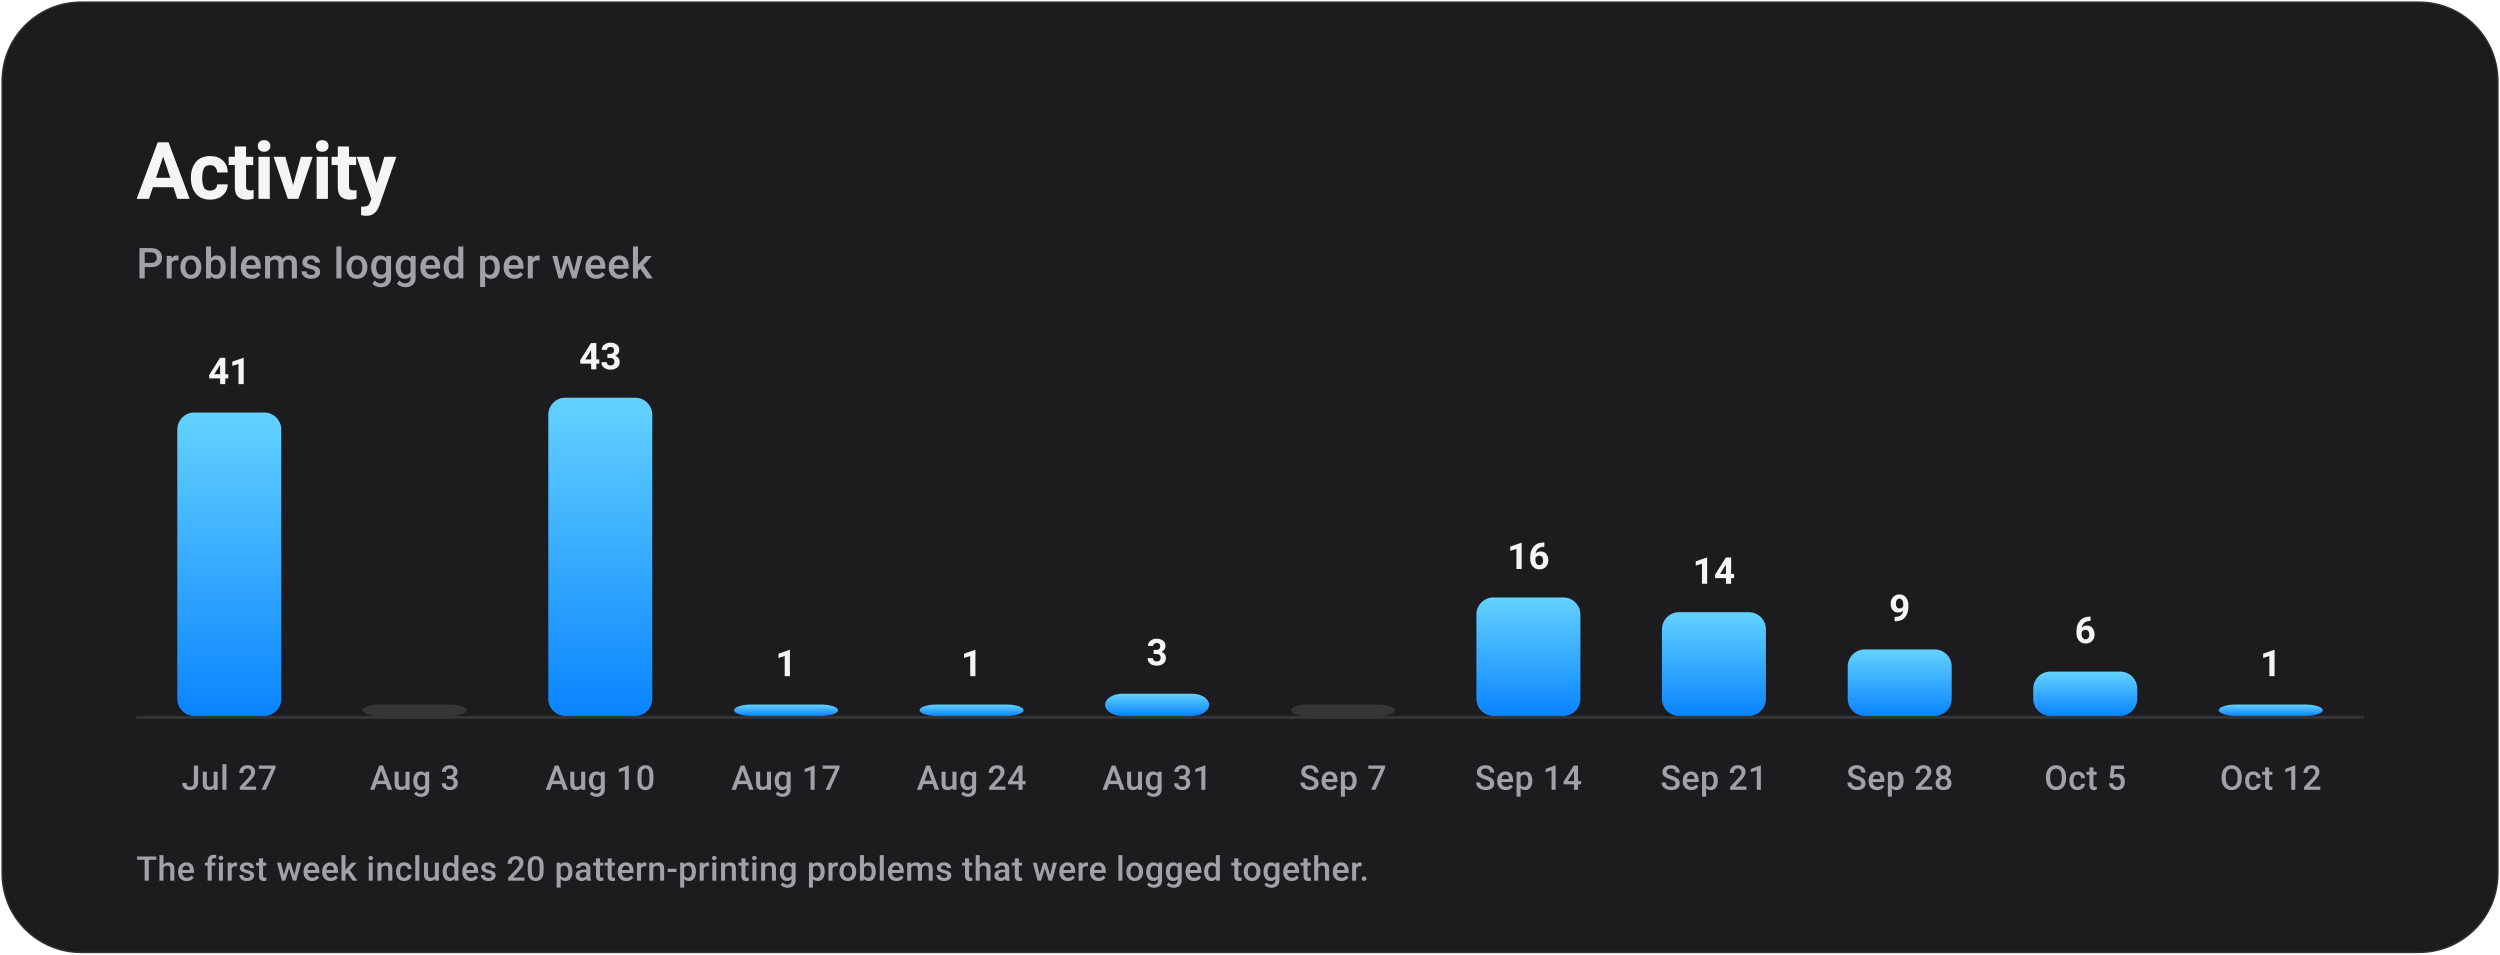
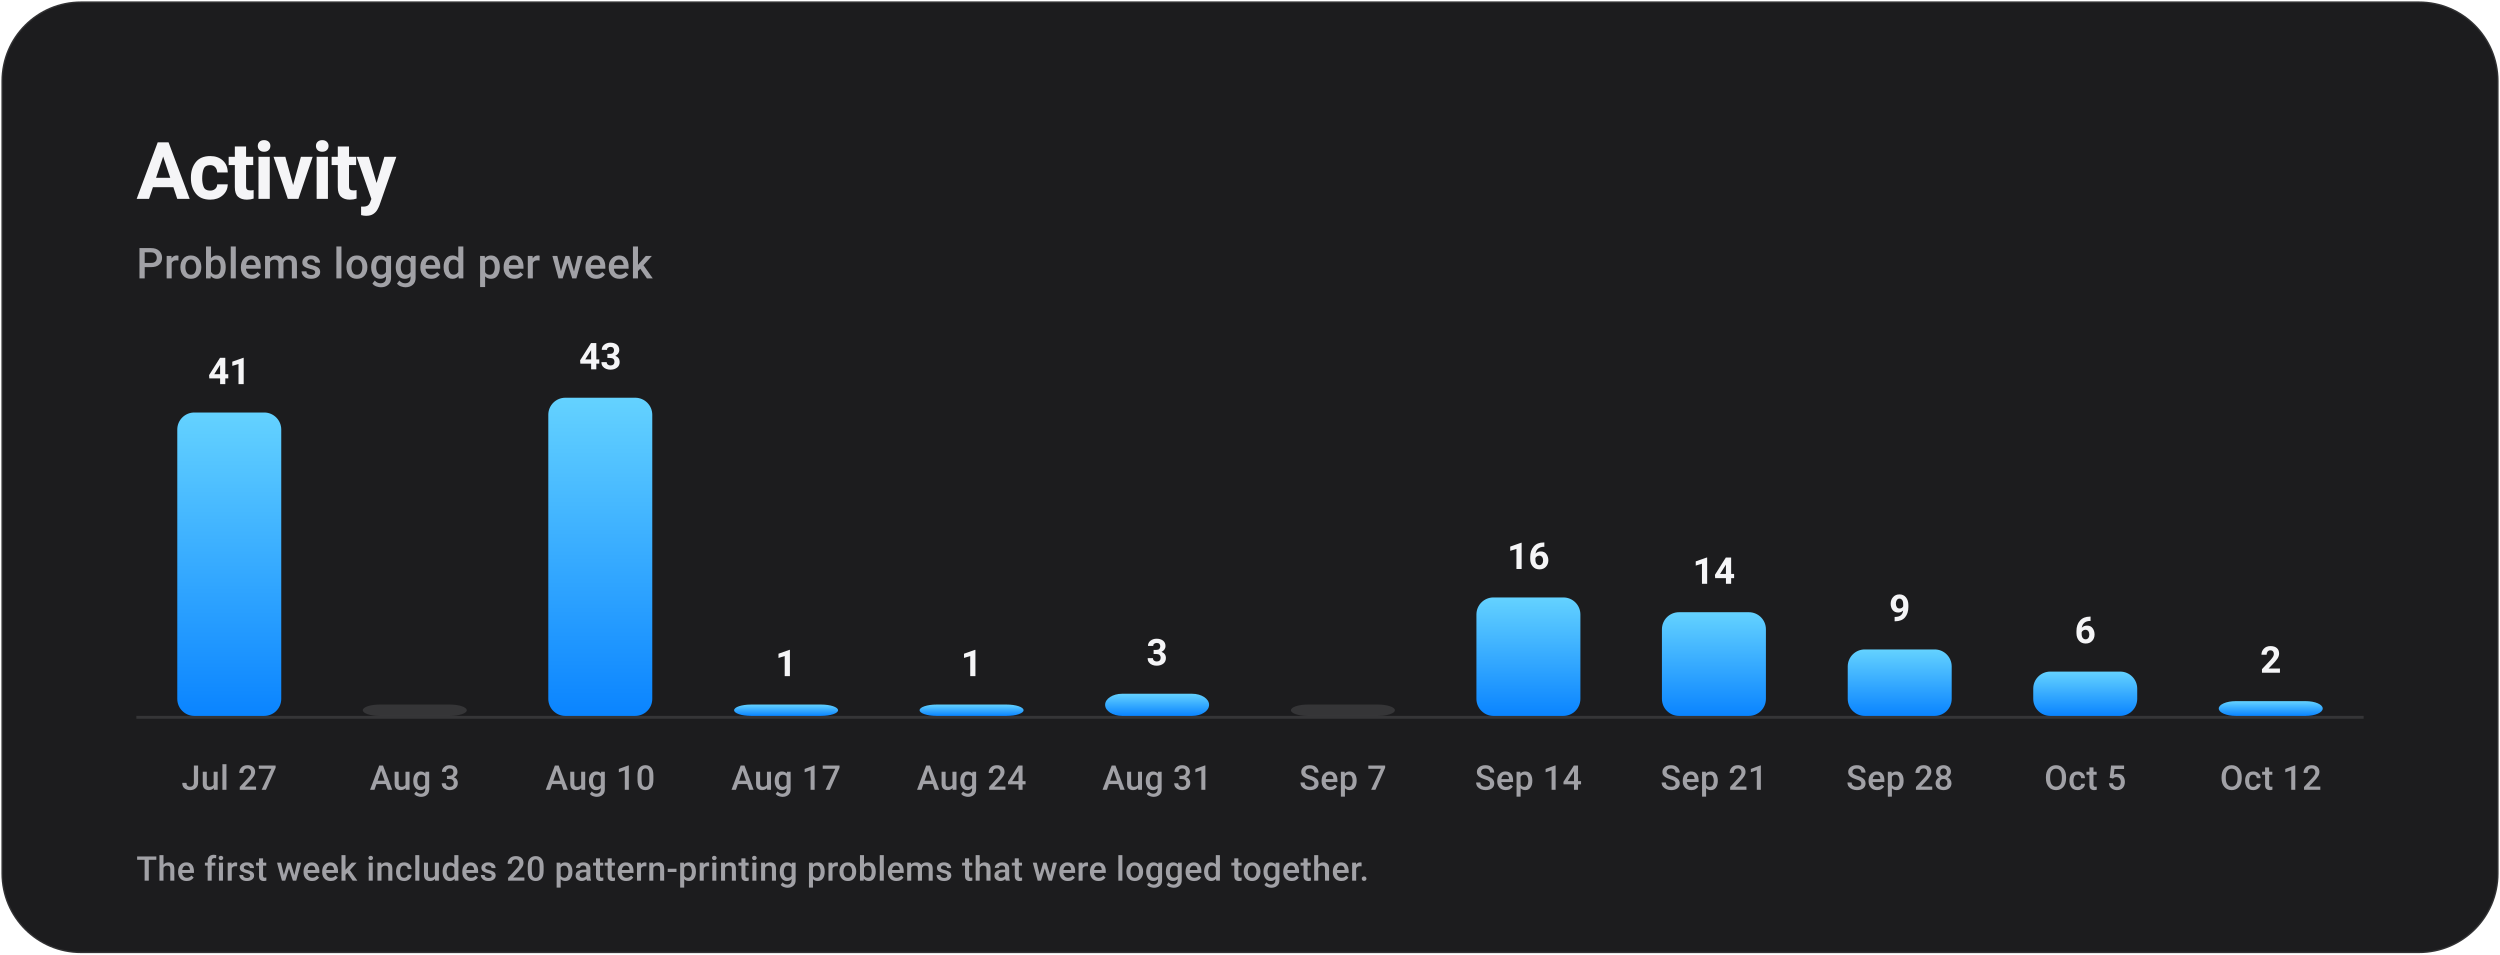
<svg xmlns="http://www.w3.org/2000/svg" width="880" height="336" viewBox="0 0 880 336" role="img" aria-labelledby="t d">
  <defs>
    <style>
text { font-family: -apple-system, BlinkMacSystemFont, "SF Pro Display", "SF Pro Text", "Segoe UI Variable Display", "Segoe UI", system-ui, Roboto, Helvetica, Arial, sans-serif; }
.num { font-variant-numeric: tabular-nums; }
@keyframes grow { from { transform: scaleX(0); } to { transform: scaleX(1); } }
@keyframes rise { from { transform: scaleY(0); } to { transform: scaleY(1); } }
@keyframes pop { from { opacity: 0; transform: scale(.92); } to { opacity: 1; transform: scale(1); } }
@keyframes fade { from { opacity: 0; transform: translateY(6px); } to { opacity: 1; transform: translateY(0); } }
.grow { transform-box: fill-box; transform-origin: 0% 50%; animation: grow .8s cubic-bezier(.22,1,.36,1) both; }
.rise { transform-box: fill-box; transform-origin: 50% 100%; animation: rise .8s cubic-bezier(.22,1,.36,1) both; }
.pop { transform-box: fill-box; transform-origin: 50% 50%; animation: pop .8s cubic-bezier(.22,1,.36,1) both; }
.fade { animation: fade .7s cubic-bezier(.22,1,.36,1) both; }
@media (prefers-reduced-motion: reduce) { .grow, .rise, .pop { transform-box: fill-box; transform-origin: 50% 50%; animation: pop .8s cubic-bezier(.22,1,.36,1) both; }
.fade { animation: none; } }
</style>
    <linearGradient id="acc" x1="0" y1="0" x2="1" y2="0">
      <stop offset="0" stop-color="#0A84FF" />
      <stop offset="1" stop-color="#64D2FF" />
    </linearGradient>
    <linearGradient id="accv" x1="0" y1="1" x2="0" y2="0">
      <stop offset="0" stop-color="#0A84FF" />
      <stop offset="1" stop-color="#64D2FF" />
    </linearGradient>
  </defs>
  <rect x="0.5" y="0.5" width="879" height="335" rx="28" fill="#1C1C1E" stroke="rgba(255,255,255,0.10)" />
  <text x="48" y="70" font-size="28" font-weight="700" fill="#F5F5F7" text-anchor="start" letter-spacing="-0.02em">Activity</text>
  <text x="48" y="98" font-size="15" font-weight="500" fill="#A1A1A6" text-anchor="start" letter-spacing="0.01em">Problems logged per week</text>
  <line x1="48" y1="252.5" x2="832" y2="252.5" stroke="rgba(255,255,255,0.11)" />
  <rect class="rise" style="animation-delay:0ms" x="62.4" y="145.2" width="36.6" height="106.8" rx="6" fill="url(#accv)" />
  <text x="80.7" y="135.2" font-size="13" font-weight="650" fill="#F5F5F7" text-anchor="middle" letter-spacing="0.0em" class="num">41</text>
  <text x="80.7" y="278" font-size="12" font-weight="500" fill="#A1A1A6" text-anchor="middle" letter-spacing="0.01em">Jul 27</text>
  <rect class="rise" style="animation-delay:50ms" x="127.7" y="248.0" width="36.6" height="4.0" rx="6" fill="rgba(255,255,255,0.11)" />
  <text x="146.0" y="278" font-size="12" font-weight="500" fill="#A1A1A6" text-anchor="middle" letter-spacing="0.01em">Aug 3</text>
  <rect class="rise" style="animation-delay:100ms" x="193.0" y="140.0" width="36.6" height="112.0" rx="6" fill="url(#accv)" />
  <text x="211.3" y="130.0" font-size="13" font-weight="650" fill="#F5F5F7" text-anchor="middle" letter-spacing="0.0em" class="num">43</text>
  <text x="211.3" y="278" font-size="12" font-weight="500" fill="#A1A1A6" text-anchor="middle" letter-spacing="0.01em">Aug 10</text>
  <rect class="rise" style="animation-delay:150ms" x="258.4" y="248.0" width="36.6" height="4.0" rx="6" fill="url(#accv)" />
  <text x="276.7" y="238.0" font-size="13" font-weight="650" fill="#F5F5F7" text-anchor="middle" letter-spacing="0.0em" class="num">1</text>
  <text x="276.7" y="278" font-size="12" font-weight="500" fill="#A1A1A6" text-anchor="middle" letter-spacing="0.01em">Aug 17</text>
  <rect class="rise" style="animation-delay:200ms" x="323.7" y="248.0" width="36.6" height="4.0" rx="6" fill="url(#accv)" />
  <text x="342.0" y="238.0" font-size="13" font-weight="650" fill="#F5F5F7" text-anchor="middle" letter-spacing="0.0em" class="num">1</text>
  <text x="342.0" y="278" font-size="12" font-weight="500" fill="#A1A1A6" text-anchor="middle" letter-spacing="0.01em">Aug 24</text>
  <rect class="rise" style="animation-delay:250ms" x="389.0" y="244.2" width="36.6" height="7.8" rx="6" fill="url(#accv)" />
  <text x="407.3" y="234.2" font-size="13" font-weight="650" fill="#F5F5F7" text-anchor="middle" letter-spacing="0.0em" class="num">3</text>
  <text x="407.3" y="278" font-size="12" font-weight="500" fill="#A1A1A6" text-anchor="middle" letter-spacing="0.01em">Aug 31</text>
  <rect class="rise" style="animation-delay:300ms" x="454.4" y="248.0" width="36.6" height="4.0" rx="6" fill="rgba(255,255,255,0.11)" />
  <text x="472.7" y="278" font-size="12" font-weight="500" fill="#A1A1A6" text-anchor="middle" letter-spacing="0.01em">Sep 7</text>
  <rect class="rise" style="animation-delay:350ms" x="519.7" y="210.3" width="36.6" height="41.7" rx="6" fill="url(#accv)" />
  <text x="538.0" y="200.3" font-size="13" font-weight="650" fill="#F5F5F7" text-anchor="middle" letter-spacing="0.0em" class="num">16</text>
  <text x="538.0" y="278" font-size="12" font-weight="500" fill="#A1A1A6" text-anchor="middle" letter-spacing="0.01em">Sep 14</text>
  <rect class="rise" style="animation-delay:400ms" x="585.0" y="215.5" width="36.6" height="36.5" rx="6" fill="url(#accv)" />
  <text x="603.3" y="205.5" font-size="13" font-weight="650" fill="#F5F5F7" text-anchor="middle" letter-spacing="0.0em" class="num">14</text>
  <text x="603.3" y="278" font-size="12" font-weight="500" fill="#A1A1A6" text-anchor="middle" letter-spacing="0.01em">Sep 21</text>
  <rect class="rise" style="animation-delay:450ms" x="650.4" y="228.6" width="36.6" height="23.4" rx="6" fill="url(#accv)" />
  <text x="668.7" y="218.6" font-size="13" font-weight="650" fill="#F5F5F7" text-anchor="middle" letter-spacing="0.0em" class="num">9</text>
  <text x="668.7" y="278" font-size="12" font-weight="500" fill="#A1A1A6" text-anchor="middle" letter-spacing="0.01em">Sep 28</text>
  <rect class="rise" style="animation-delay:500ms" x="715.7" y="236.4" width="36.6" height="15.6" rx="6" fill="url(#accv)" />
  <text x="734.0" y="226.4" font-size="13" font-weight="650" fill="#F5F5F7" text-anchor="middle" letter-spacing="0.0em" class="num">6</text>
  <text x="734.0" y="278" font-size="12" font-weight="500" fill="#A1A1A6" text-anchor="middle" letter-spacing="0.01em">Oct 5</text>
-   <rect class="rise" style="animation-delay:550ms" x="781.0" y="248.0" width="36.6" height="4.0" rx="6" fill="url(#accv)" />
-   <text x="799.3" y="238.0" font-size="13" font-weight="650" fill="#F5F5F7" text-anchor="middle" letter-spacing="0.0em" class="num">1</text>
+   <rect class="rise" style="animation-delay:550ms" x="781.0" y="246.8" width="36.6" height="5.2" rx="6" fill="url(#accv)" />
+   <text x="799.3" y="236.8" font-size="13" font-weight="650" fill="#F5F5F7" text-anchor="middle" letter-spacing="0.0em" class="num">2</text>
  <text x="799.3" y="278" font-size="12" font-weight="500" fill="#A1A1A6" text-anchor="middle" letter-spacing="0.01em">Oct 12</text>
  <text x="48" y="310" font-size="12" font-weight="500" fill="#A1A1A6" text-anchor="start" letter-spacing="0.01em">The first week includes 20 pattern-printing problems that were logged together.</text>
</svg>
